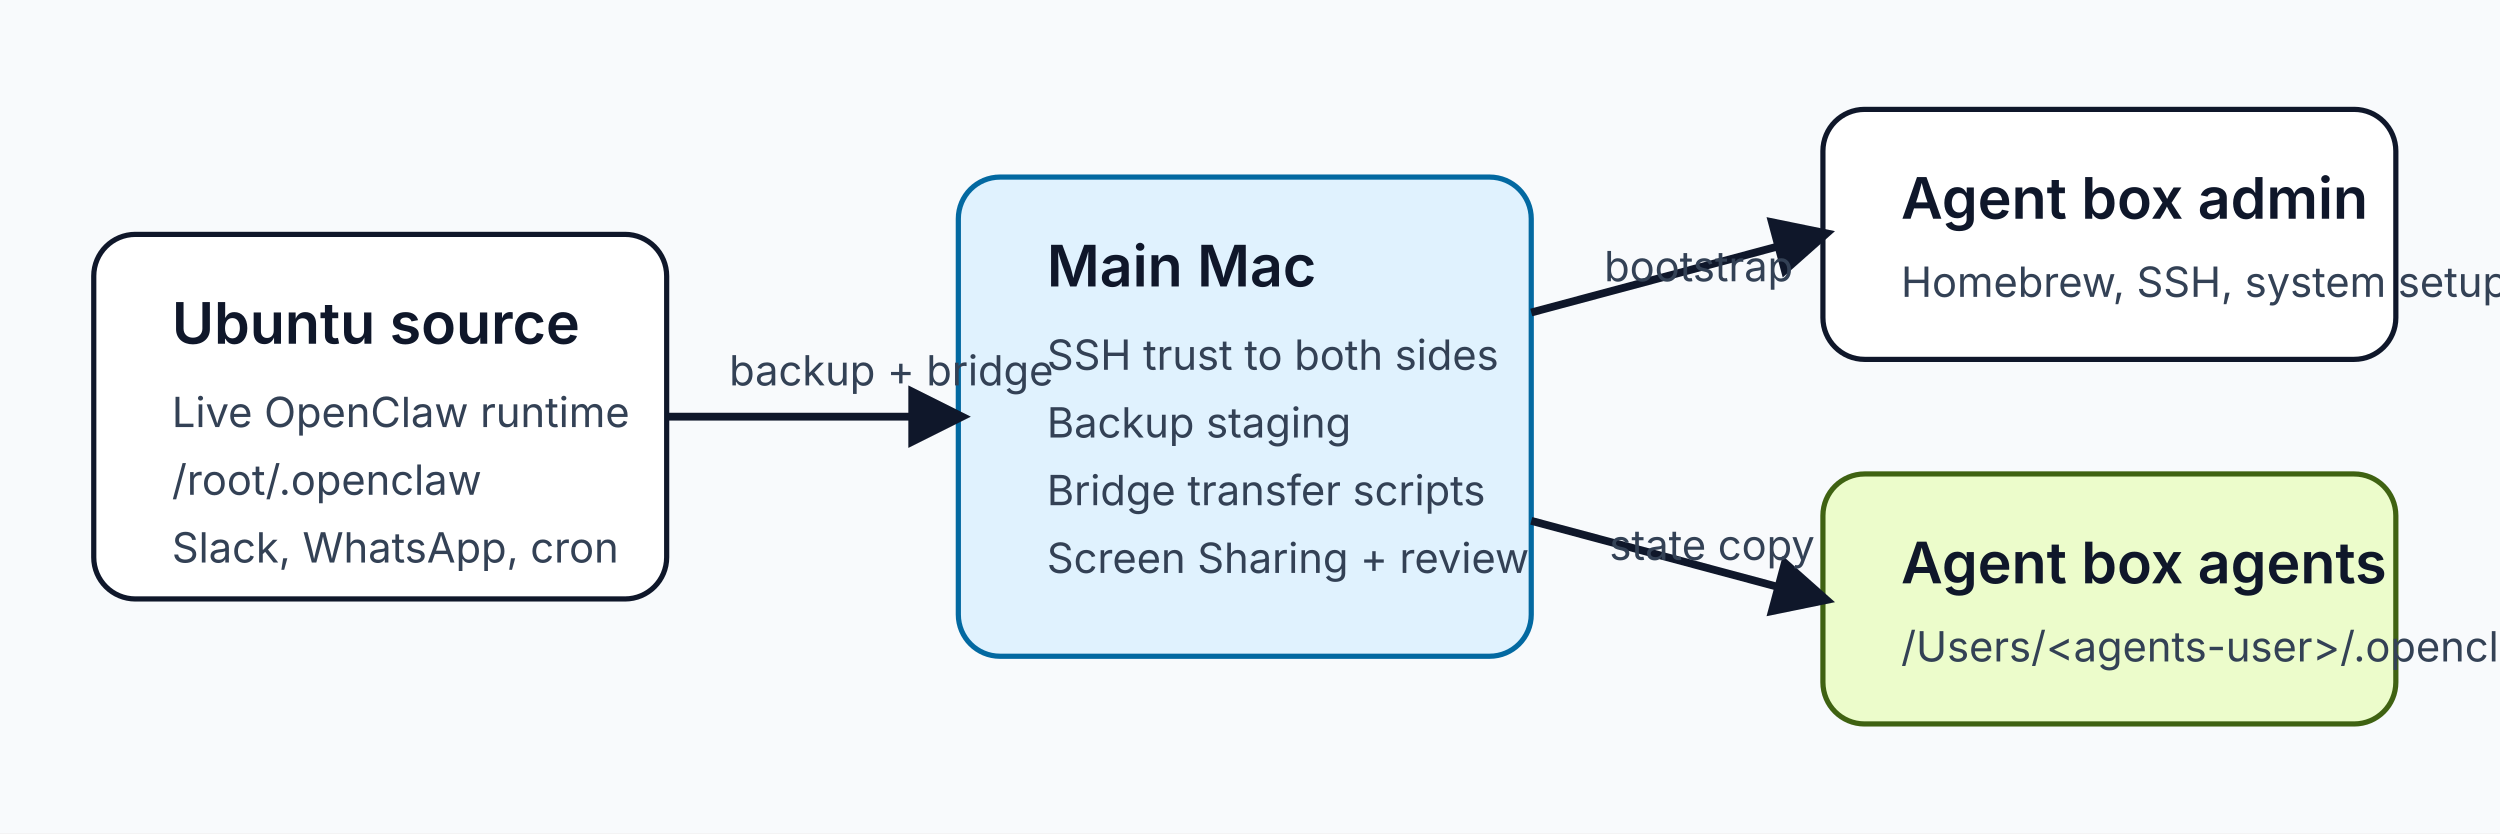
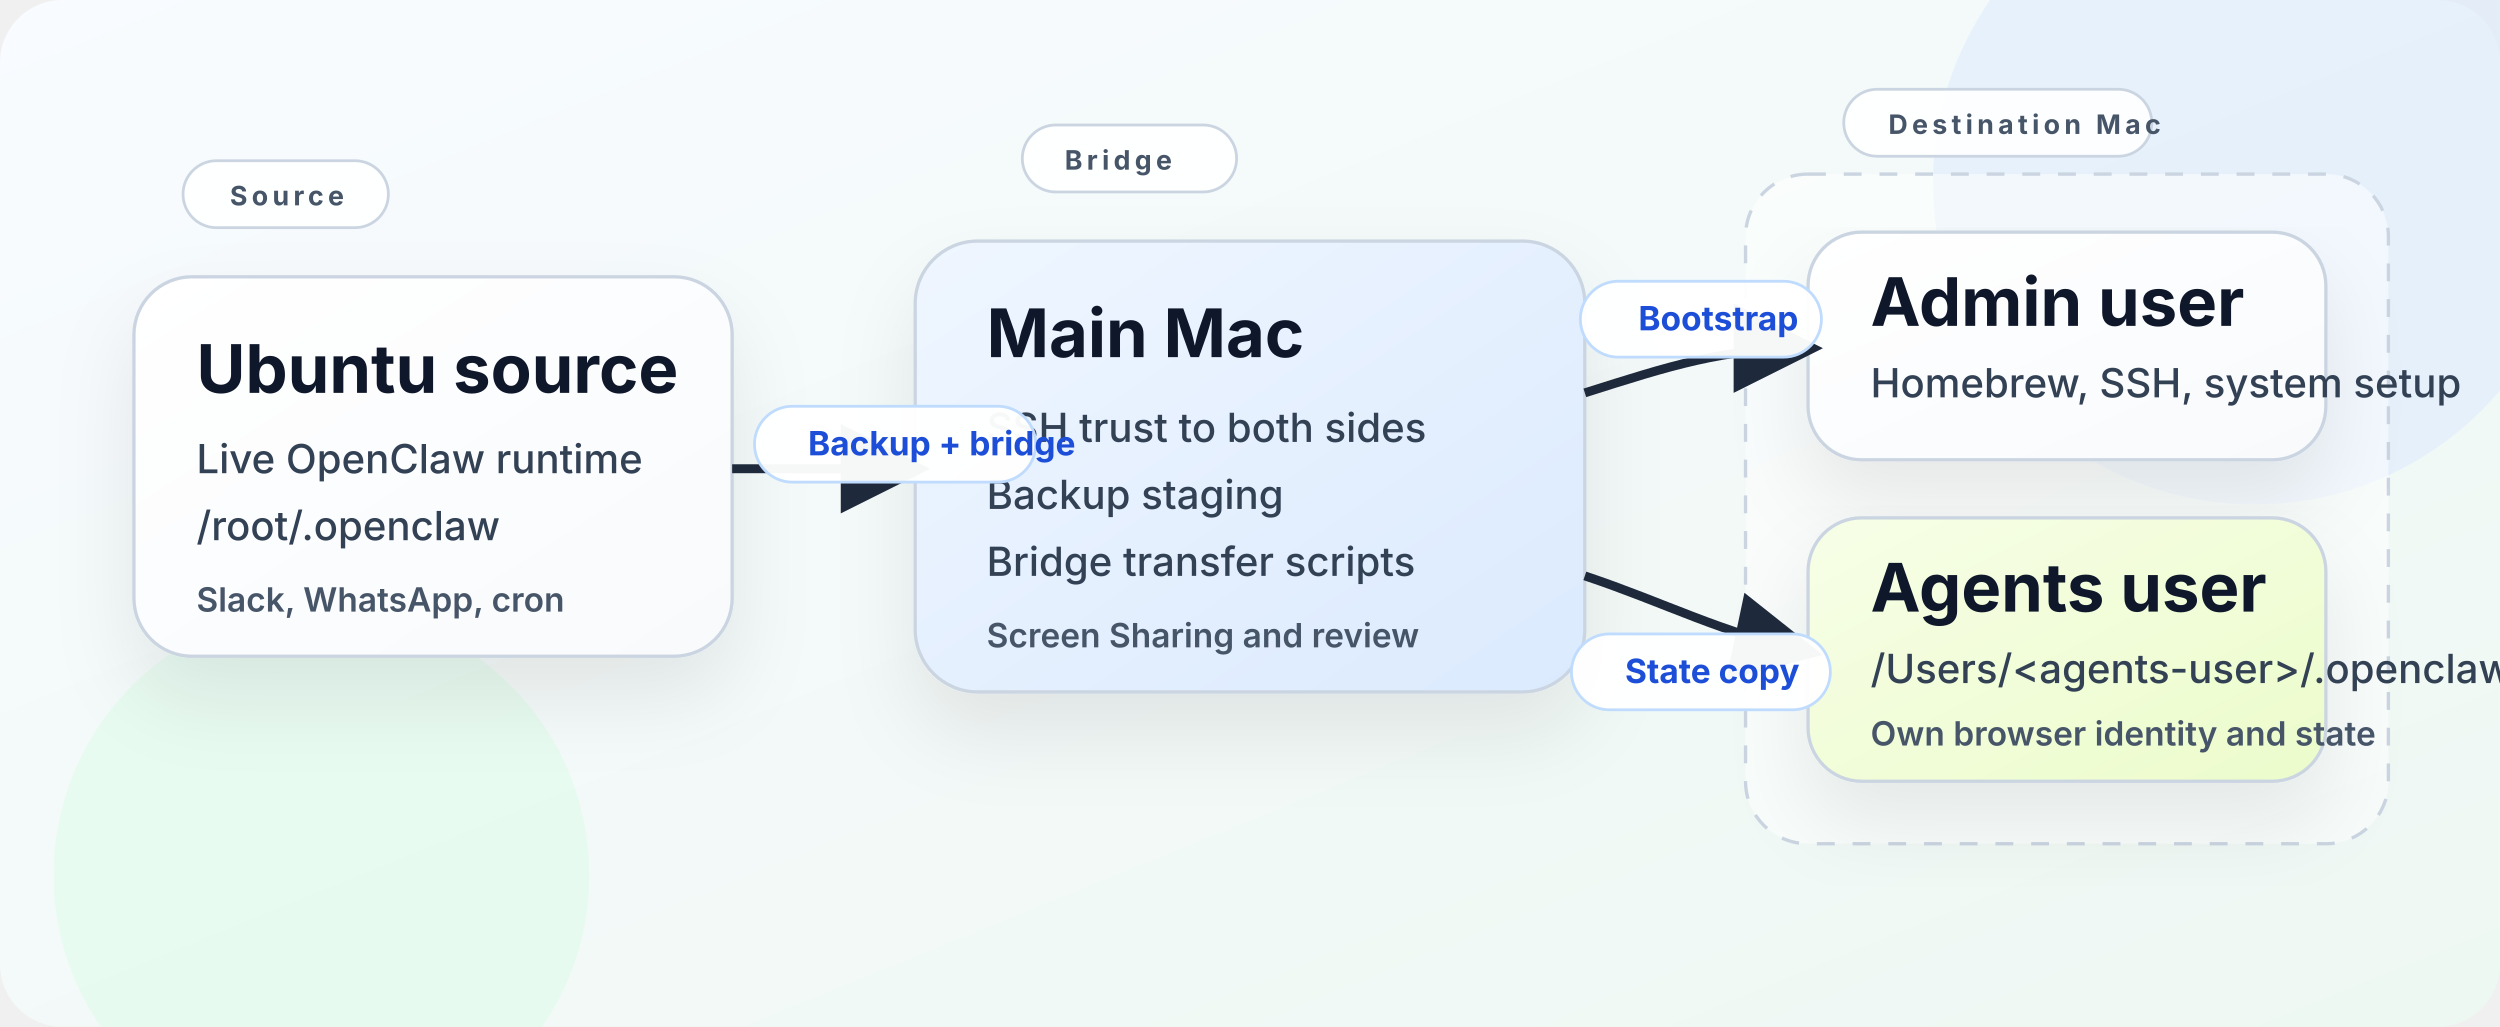
- <svg xmlns="http://www.w3.org/2000/svg" width="960" height="320" viewBox="0 0 960 320" role="img" aria-labelledby="title desc">
+ <svg xmlns="http://www.w3.org/2000/svg" width="1120" height="460" viewBox="0 0 1120 460" role="img" aria-labelledby="title desc">
  <defs>
-     <marker id="arrow" viewBox="0 0 10 10" refX="8" refY="5" markerWidth="8" markerHeight="8" orient="auto-start-reverse">
-       <path d="M 0 0 L 10 5 L 0 10 z" fill="#0f172a" />
+     <linearGradient id="bg" x1="0%" y1="0%" x2="100%" y2="100%">
+       <stop offset="0%" stop-color="#f8fbff" />
+       <stop offset="100%" stop-color="#eef8f2" />
+     </linearGradient>
+     <linearGradient id="source-fill" x1="0%" y1="0%" x2="100%" y2="100%">
+       <stop offset="0%" stop-color="#ffffff" />
+       <stop offset="100%" stop-color="#f8fafc" />
+     </linearGradient>
+     <linearGradient id="bridge-fill" x1="0%" y1="0%" x2="100%" y2="100%">
+       <stop offset="0%" stop-color="#eff6ff" />
+       <stop offset="100%" stop-color="#dbeafe" />
+     </linearGradient>
+     <linearGradient id="agent-fill" x1="0%" y1="0%" x2="100%" y2="100%">
+       <stop offset="0%" stop-color="#f7fee7" />
+       <stop offset="100%" stop-color="#ecfccb" />
+     </linearGradient>
+     <filter id="shadow" x="-20%" y="-20%" width="140%" height="160%">
+       <feDropShadow dx="0" dy="18" stdDeviation="18" flood-color="#0f172a" flood-opacity="0.08" />
+     </filter>
+     <marker id="arrow" viewBox="0 0 12 12" refX="10" refY="6" markerWidth="10" markerHeight="10" orient="auto-start-reverse">
+       <path d="M 0 0 L 12 6 L 0 12 z" fill="#1e293b" />
    </marker>
    <style>
-       .bg { fill: #f8fafc; }
-       .box { fill: #ffffff; stroke: #0f172a; stroke-width: 2; rx: 16; ry: 16; }
-       .accent { fill: #e0f2fe; stroke: #0369a1; stroke-width: 2; rx: 16; ry: 16; }
-       .agent { fill: #ecfccb; stroke: #3f6212; stroke-width: 2; rx: 16; ry: 16; }
-       .label { font: 600 22px -apple-system, BlinkMacSystemFont, "Segoe UI", sans-serif; fill: #0f172a; }
-       .small { font: 400 16px -apple-system, BlinkMacSystemFont, "Segoe UI", sans-serif; fill: #334155; }
-       .arrow { stroke: #0f172a; stroke-width: 3; fill: none; marker-end: url(#arrow); }
+       .section-pill { fill: rgba(255,255,255,0.92); stroke: #cbd5e1; stroke-width: 1.25; }
+       .section-label { font: 700 12px -apple-system, BlinkMacSystemFont, "Segoe UI", sans-serif; letter-spacing: 0.16em; text-transform: uppercase; fill: #475569; }
+       .group-frame { fill: rgba(255,255,255,0.5); stroke: #cbd5e1; stroke-width: 1.5; stroke-dasharray: 8 8; }
+       .card { stroke: #cbd5e1; stroke-width: 1.5; }
+       .title { font: 700 30px -apple-system, BlinkMacSystemFont, "Segoe UI", sans-serif; fill: #0f172a; }
+       .body { font: 500 18px -apple-system, BlinkMacSystemFont, "Segoe UI", sans-serif; fill: #334155; }
+       .meta { font: 600 15px -apple-system, BlinkMacSystemFont, "Segoe UI", sans-serif; fill: #475569; }
+       .line { stroke: #1e293b; stroke-width: 4; fill: none; marker-end: url(#arrow); }
+       .flow-pill { fill: rgba(255,255,255,0.96); stroke: #bfdbfe; stroke-width: 1.25; }
+       .flow-text { font: 700 15px -apple-system, BlinkMacSystemFont, "Segoe UI", sans-serif; fill: #1d4ed8; }
    </style>
  </defs>
-   <rect class="bg" width="960" height="320" />
-   <rect class="box" x="36" y="90" width="220" height="140" />
-   <text class="label" x="66" y="132">Ubuntu source</text>
-   <text class="small" x="66" y="164">Live OpenClaw runtime</text>
-   <text class="small" x="66" y="190">/root/.openclaw</text>
-   <text class="small" x="66" y="216">Slack, WhatsApp, cron</text>
-   <rect class="accent" x="368" y="68" width="220" height="184" />
-   <text class="label" x="402" y="110">Main Mac</text>
-   <text class="small" x="402" y="142">SSH trust to both sides</text>
-   <text class="small" x="402" y="168">Backup staging</text>
-   <text class="small" x="402" y="194">Bridge transfer scripts</text>
-   <text class="small" x="402" y="220">Screen Sharing + review</text>
-   <rect class="box" x="700" y="42" width="220" height="96" />
-   <text class="label" x="730" y="84">Agent box admin</text>
-   <text class="small" x="730" y="114">Homebrew, SSH, system setup</text>
-   <rect class="agent" x="700" y="182" width="220" height="96" />
-   <text class="label" x="730" y="224">Agent box agents</text>
-   <text class="small" x="730" y="254">/Users/&lt;agents-user&gt;/.openclaw</text>
-   <path class="arrow" d="M 256 160 L 368 160" />
-   <path class="arrow" d="M 588 120 L 700 90" />
-   <path class="arrow" d="M 588 200 L 700 230" />
-   <text class="small" x="280" y="148">backup + bridge</text>
-   <text class="small" x="616" y="108">bootstrap</text>
-   <text class="small" x="618" y="215">state copy</text>
+   <rect width="1120" height="460" rx="28" fill="url(#bg)" />
+   <circle cx="1010" cy="82" r="144" fill="#dbeafe" opacity="0.55" />
+   <circle cx="144" cy="392" r="120" fill="#dcfce7" opacity="0.5" />
+   <rect class="section-pill" x="82" y="72" width="92" height="30" rx="15" />
+   <text class="section-label" x="103" y="92">Source</text>
+   <rect class="section-pill" x="458" y="56" width="96" height="30" rx="15" />
+   <text class="section-label" x="477" y="76">Bridge</text>
+   <rect class="section-pill" x="826" y="40" width="138" height="30" rx="15" />
+   <text class="section-label" x="846" y="60">Destination Mac</text>
+   <rect class="group-frame" x="782" y="78" width="288" height="300" rx="28" />
+   <rect class="card" x="60" y="124" width="268" height="170" rx="26" fill="url(#source-fill)" filter="url(#shadow)" />
+   <text class="title" x="88" y="176">Ubuntu source</text>
+   <text class="body" x="88" y="212">Live OpenClaw runtime</text>
+   <text class="body" x="88" y="242">/root/.openclaw</text>
+   <text class="meta" x="88" y="274">Slack, WhatsApp, cron</text>
+   <rect class="card" x="410" y="108" width="300" height="202" rx="28" fill="url(#bridge-fill)" filter="url(#shadow)" />
+   <text class="title" x="442" y="160">Main Mac</text>
+   <text class="body" x="442" y="198">SSH trust to both sides</text>
+   <text class="body" x="442" y="228">Backup staging</text>
+   <text class="body" x="442" y="258">Bridge transfer scripts</text>
+   <text class="meta" x="442" y="290">Screen Sharing and review</text>
+   <rect class="card" x="810" y="104" width="232" height="102" rx="24" fill="url(#source-fill)" filter="url(#shadow)" />
+   <text class="title" x="838" y="146">Admin user</text>
+   <text class="body" x="838" y="178">Homebrew, SSH, system setup</text>
+   <rect class="card" x="810" y="232" width="232" height="118" rx="24" fill="url(#agent-fill)" filter="url(#shadow)" />
+   <text class="title" x="838" y="274">Agents user</text>
+   <text class="body" x="838" y="306">/Users/&lt;agents-user&gt;/.openclaw</text>
+   <text class="meta" x="838" y="334">Own browser identity and state</text>
+   <path class="line" d="M 328 210 C 360 210, 384 210, 410 210" />
+   <path class="line" d="M 710 176 C 748 164, 772 156, 810 156" />
+   <path class="line" d="M 710 258 C 746 270, 772 284, 810 292" />
+   <rect class="flow-pill" x="338" y="182" width="126" height="34" rx="17" />
+   <text class="flow-text" x="362" y="204">Backup + bridge</text>
+   <rect class="flow-pill" x="708" y="126" width="108" height="34" rx="17" />
+   <text class="flow-text" x="734" y="148">Bootstrap</text>
+   <rect class="flow-pill" x="704" y="284" width="116" height="34" rx="17" />
+   <text class="flow-text" x="728" y="306">State copy</text>
</svg>
